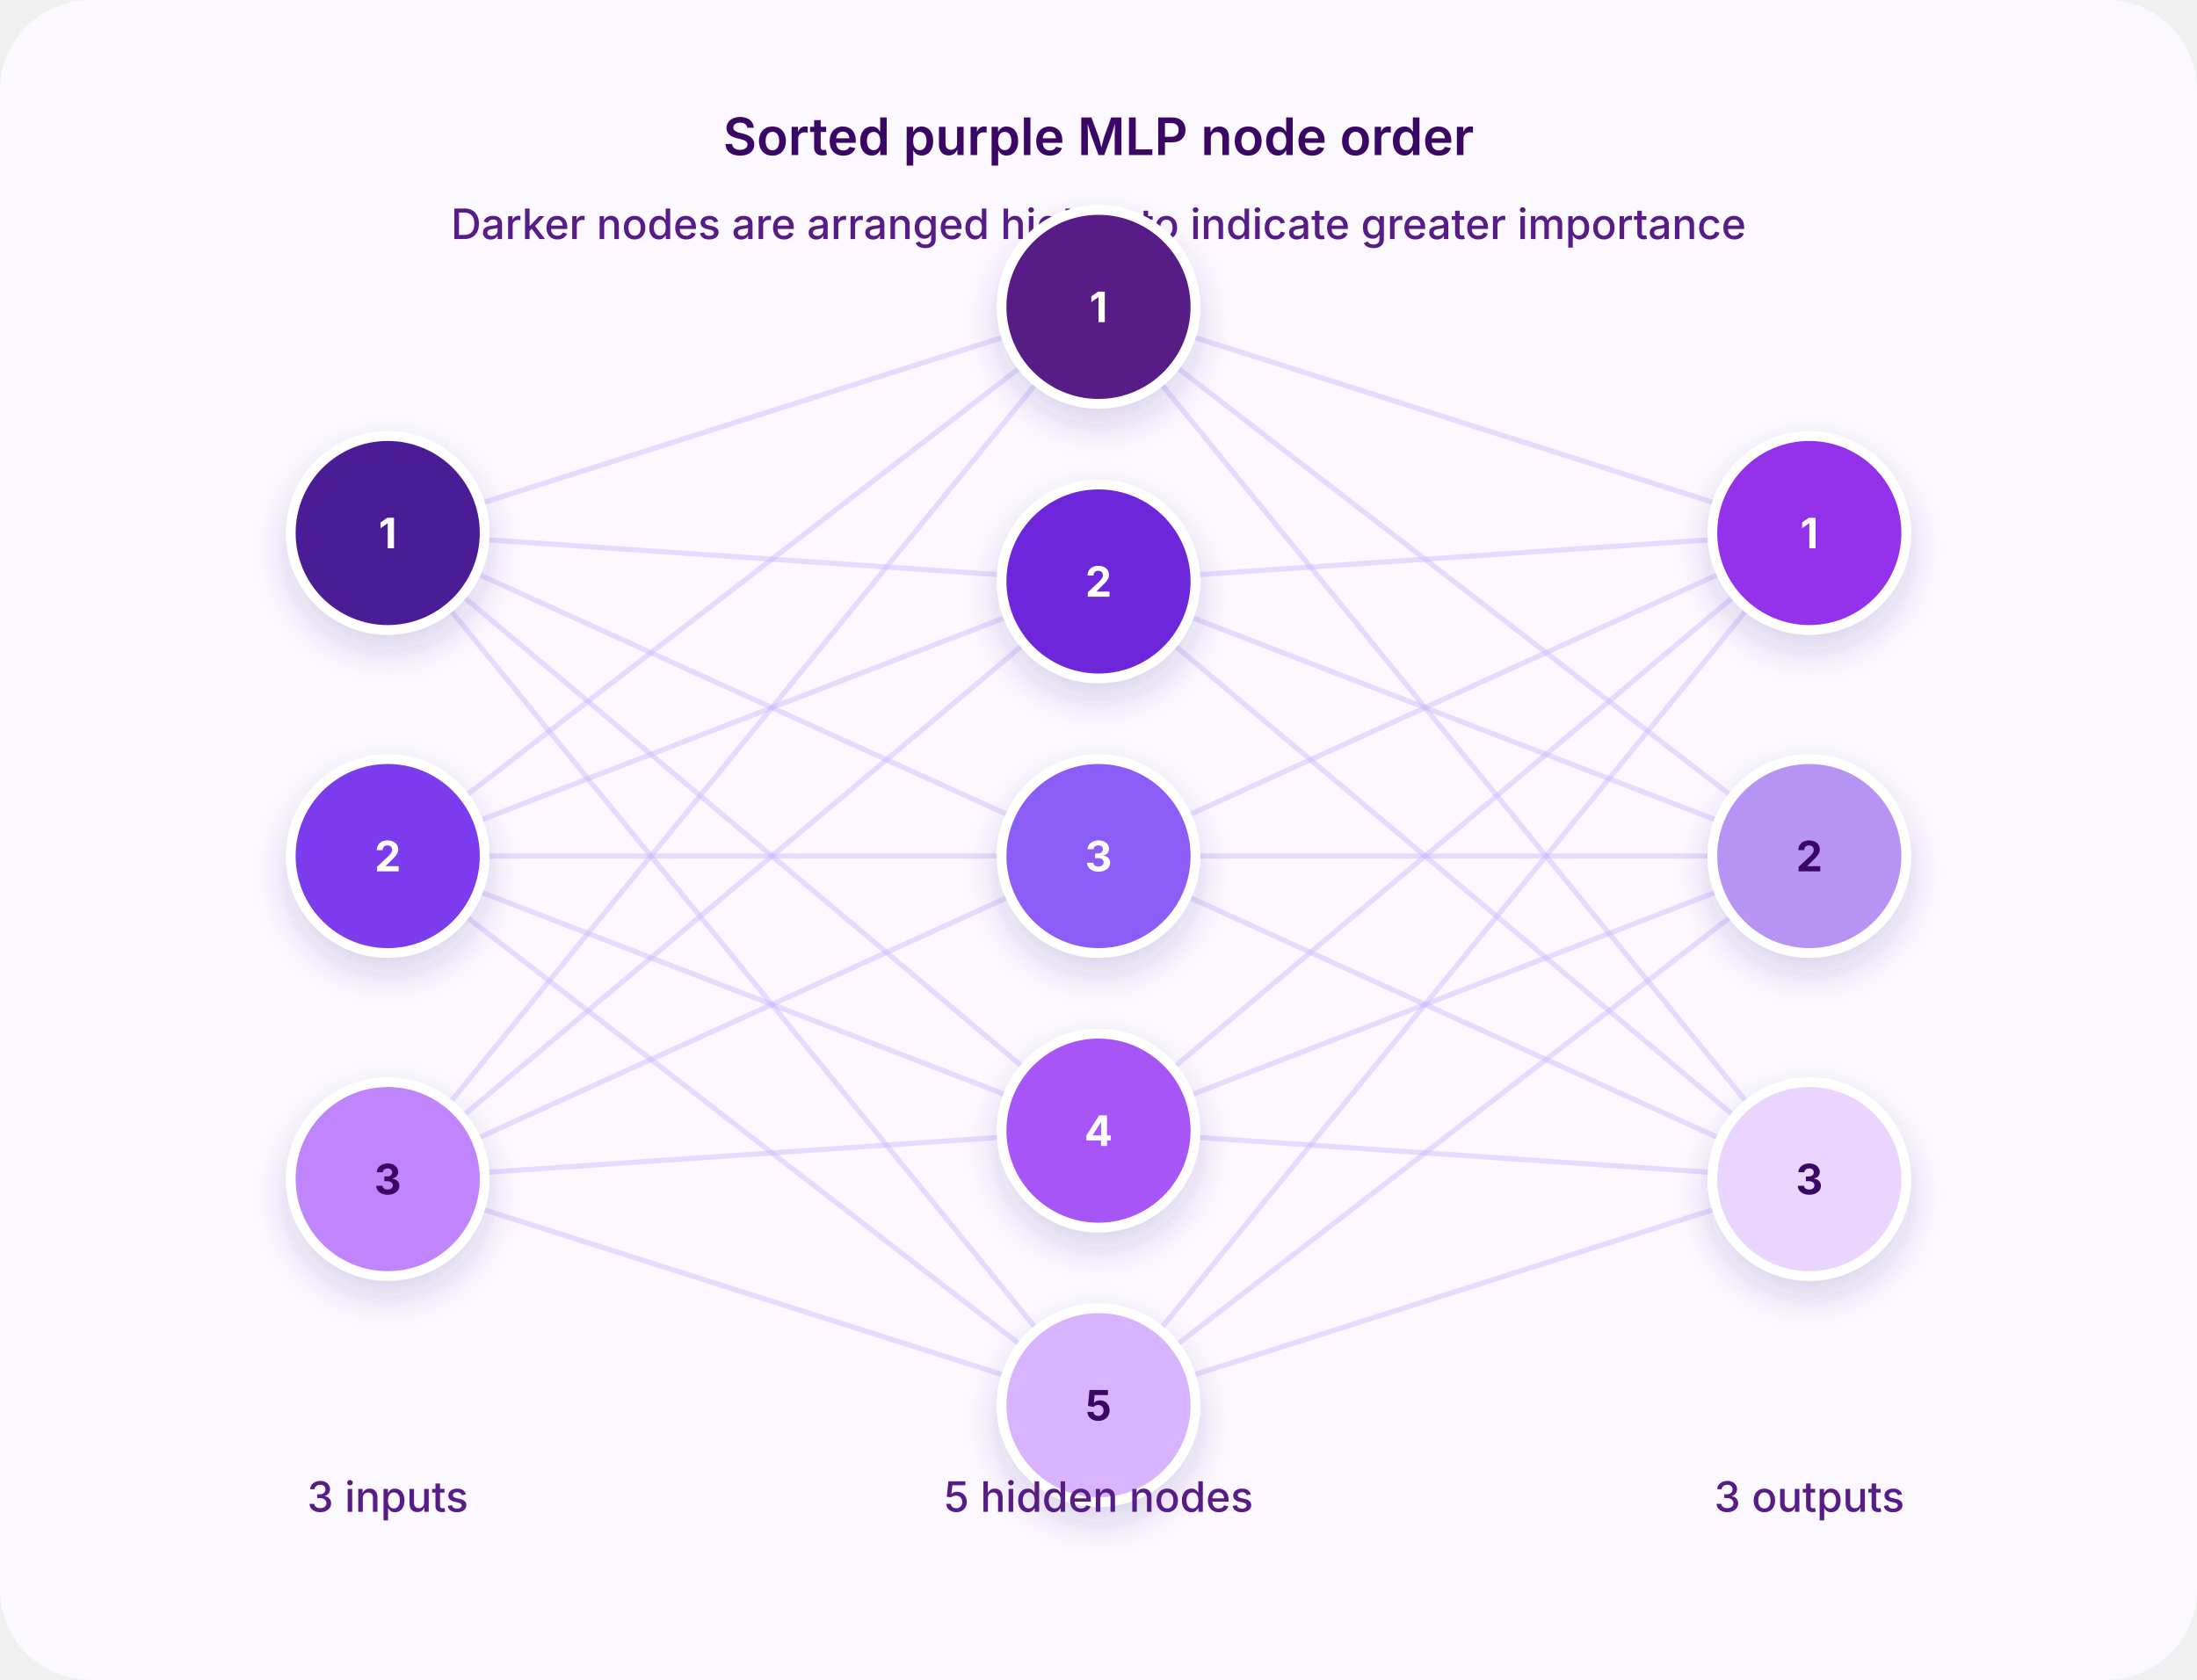
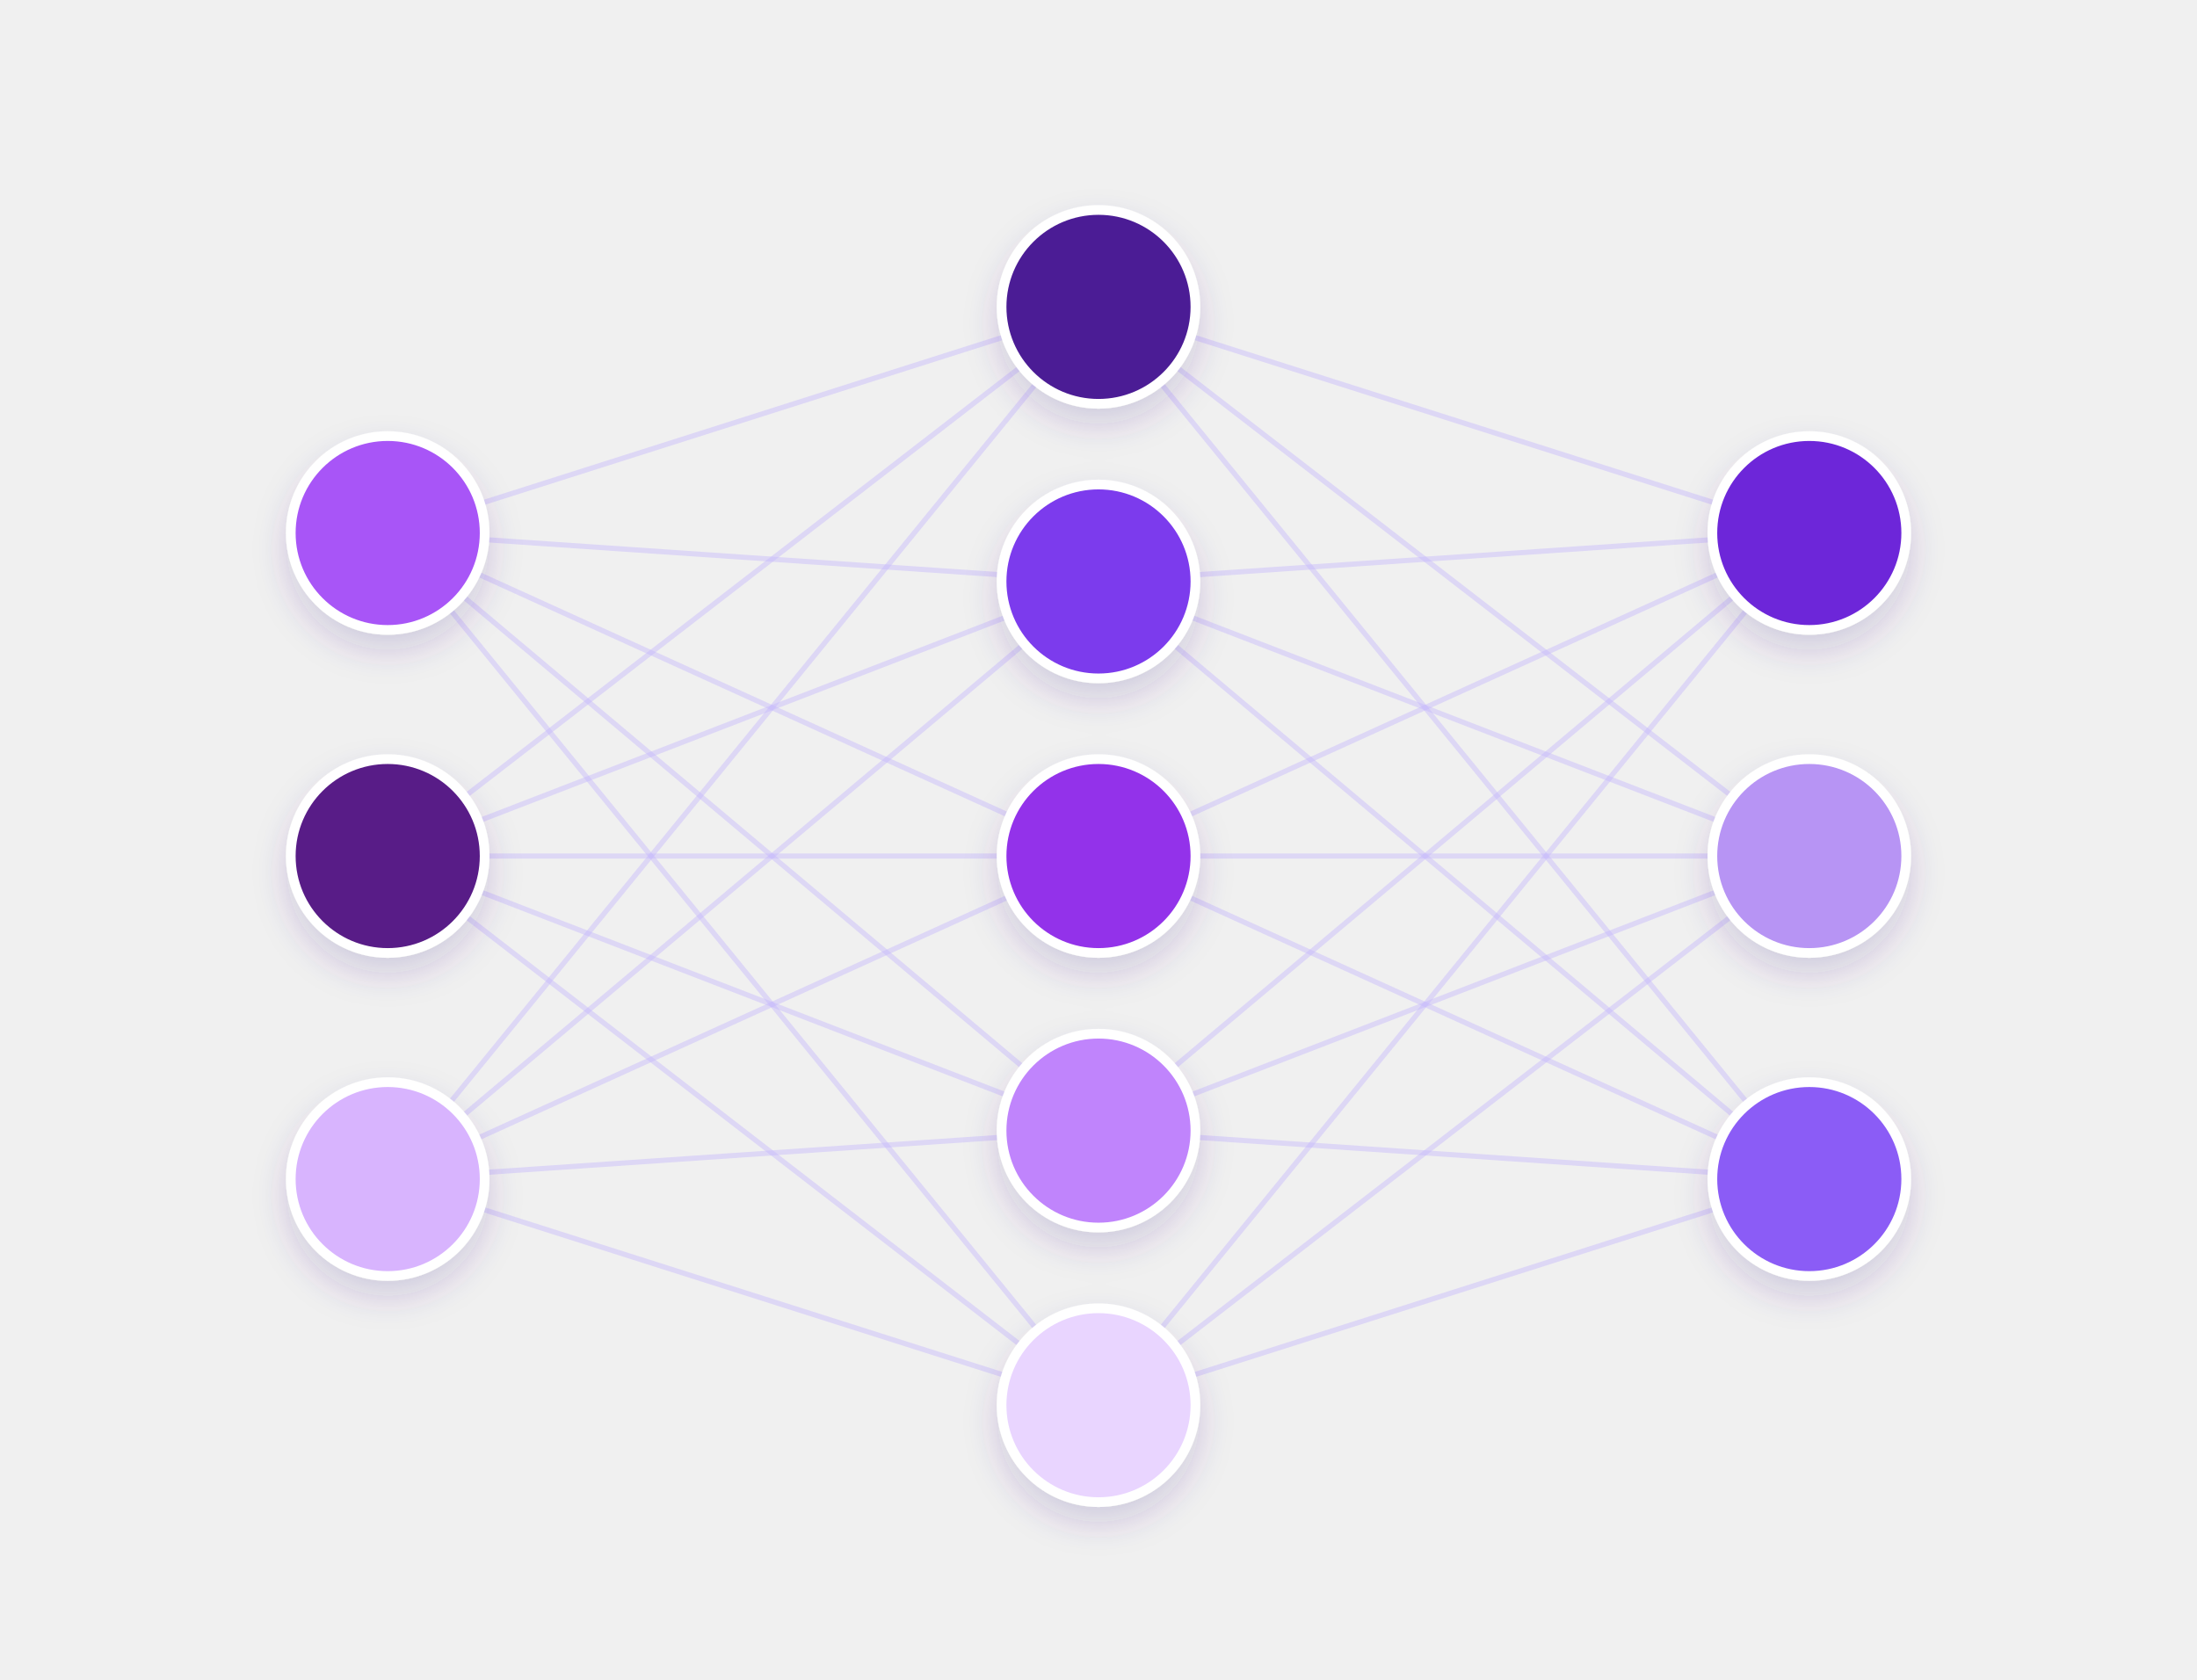
- <svg xmlns="http://www.w3.org/2000/svg" width="680" height="520" viewBox="0 0 680 520" role="img" aria-labelledby="title desc">
+ <svg xmlns="http://www.w3.org/2000/svg" width="680" height="520" viewBox="0 0 680 520">
  <defs>
    <style>
-       .canvas { fill: #fbf8ff; }
      .link { stroke: #c4b5fd; stroke-width: 1.6; stroke-opacity: 0.42; }
      .node { stroke: #ffffff; stroke-width: 3; }
-       .label { fill: #3b0764; font: 600 16px system-ui, -apple-system, BlinkMacSystemFont, "Segoe UI", sans-serif; text-anchor: middle; }
-       .small-label { fill: #581c87; font: 500 13px system-ui, -apple-system, BlinkMacSystemFont, "Segoe UI", sans-serif; text-anchor: middle; }
-       .rank-label { fill: #ffffff; font: 700 13px system-ui, -apple-system, BlinkMacSystemFont, "Segoe UI", sans-serif; text-anchor: middle; dominant-baseline: central; }
-       .rank-label.dark { fill: #3b0764; }
    </style>
    <filter id="shadow" x="-30%" y="-30%" width="160%" height="160%">
      <feDropShadow dx="0" dy="5" stdDeviation="5" flood-color="#4c1d95" flood-opacity="0.18" />
    </filter>
  </defs>
-   <rect class="canvas" width="680" height="520" rx="28" />
-   <text class="label" x="340" y="48">Sorted purple MLP node order</text>
-   <text class="small-label" x="340" y="74">Darker nodes are arranged higher to indicate greater importance</text>
  <line class="link" x1="120" y1="165" x2="340" y2="95" />
  <line class="link" x1="120" y1="165" x2="340" y2="180" />
  <line class="link" x1="120" y1="165" x2="340" y2="265" />
  <line class="link" x1="120" y1="165" x2="340" y2="350" />
  <line class="link" x1="120" y1="165" x2="340" y2="435" />
  <line class="link" x1="120" y1="265" x2="340" y2="95" />
  <line class="link" x1="120" y1="265" x2="340" y2="180" />
  <line class="link" x1="120" y1="265" x2="340" y2="265" />
  <line class="link" x1="120" y1="265" x2="340" y2="350" />
  <line class="link" x1="120" y1="265" x2="340" y2="435" />
  <line class="link" x1="120" y1="365" x2="340" y2="95" />
  <line class="link" x1="120" y1="365" x2="340" y2="180" />
  <line class="link" x1="120" y1="365" x2="340" y2="265" />
  <line class="link" x1="120" y1="365" x2="340" y2="350" />
  <line class="link" x1="120" y1="365" x2="340" y2="435" />
  <line class="link" x1="340" y1="95" x2="560" y2="165" />
  <line class="link" x1="340" y1="95" x2="560" y2="265" />
  <line class="link" x1="340" y1="95" x2="560" y2="365" />
  <line class="link" x1="340" y1="180" x2="560" y2="165" />
  <line class="link" x1="340" y1="180" x2="560" y2="265" />
  <line class="link" x1="340" y1="180" x2="560" y2="365" />
  <line class="link" x1="340" y1="265" x2="560" y2="165" />
  <line class="link" x1="340" y1="265" x2="560" y2="265" />
  <line class="link" x1="340" y1="265" x2="560" y2="365" />
  <line class="link" x1="340" y1="350" x2="560" y2="165" />
  <line class="link" x1="340" y1="350" x2="560" y2="265" />
  <line class="link" x1="340" y1="350" x2="560" y2="365" />
  <line class="link" x1="340" y1="435" x2="560" y2="165" />
  <line class="link" x1="340" y1="435" x2="560" y2="265" />
  <line class="link" x1="340" y1="435" x2="560" y2="365" />
  <g filter="url(#shadow)">
-     <circle class="node" cx="120" cy="165" r="30" fill="#4c1d95" />
-     <circle class="node" cx="120" cy="265" r="30" fill="#7c3aed" />
-     <circle class="node" cx="120" cy="365" r="30" fill="#c084fc" />
-     <circle class="node" cx="340" cy="95" r="30" fill="#581c87" />
-     <circle class="node" cx="340" cy="180" r="30" fill="#6d28d9" />
-     <circle class="node" cx="340" cy="265" r="30" fill="#8b5cf6" />
-     <circle class="node" cx="340" cy="350" r="30" fill="#a855f7" />
-     <circle class="node" cx="340" cy="435" r="30" fill="#d8b4fe" />
-     <circle class="node" cx="560" cy="165" r="30" fill="#9333ea" />
+     <circle class="node" cx="120" cy="165" r="30" fill="#a855f7" />
+     <circle class="node" cx="120" cy="265" r="30" fill="#581c87" />
+     <circle class="node" cx="120" cy="365" r="30" fill="#d8b4fe" />
+     <circle class="node" cx="340" cy="95" r="30" fill="#4c1d95" />
+     <circle class="node" cx="340" cy="180" r="30" fill="#7c3aed" />
+     <circle class="node" cx="340" cy="265" r="30" fill="#9333ea" />
+     <circle class="node" cx="340" cy="350" r="30" fill="#c084fc" />
+     <circle class="node" cx="340" cy="435" r="30" fill="#e9d5ff" />
+     <circle class="node" cx="560" cy="165" r="30" fill="#6d28d9" />
    <circle class="node" cx="560" cy="265" r="30" fill="#b794f4" />
-     <circle class="node" cx="560" cy="365" r="30" fill="#e9d5ff" />
+     <circle class="node" cx="560" cy="365" r="30" fill="#8b5cf6" />
  </g>
-   <text class="rank-label" x="120" y="165">1</text>
-   <text class="rank-label" x="120" y="265">2</text>
-   <text class="rank-label dark" x="120" y="365">3</text>
-   <text class="rank-label" x="340" y="95">1</text>
-   <text class="rank-label" x="340" y="180">2</text>
-   <text class="rank-label" x="340" y="265">3</text>
-   <text class="rank-label" x="340" y="350">4</text>
-   <text class="rank-label dark" x="340" y="435">5</text>
-   <text class="rank-label" x="560" y="165">1</text>
-   <text class="rank-label dark" x="560" y="265">2</text>
-   <text class="rank-label dark" x="560" y="365">3</text>
-   <text class="small-label" x="120" y="468">3 inputs</text>
-   <text class="small-label" x="340" y="468">5 hidden nodes</text>
-   <text class="small-label" x="560" y="468">3 outputs</text>
</svg>
